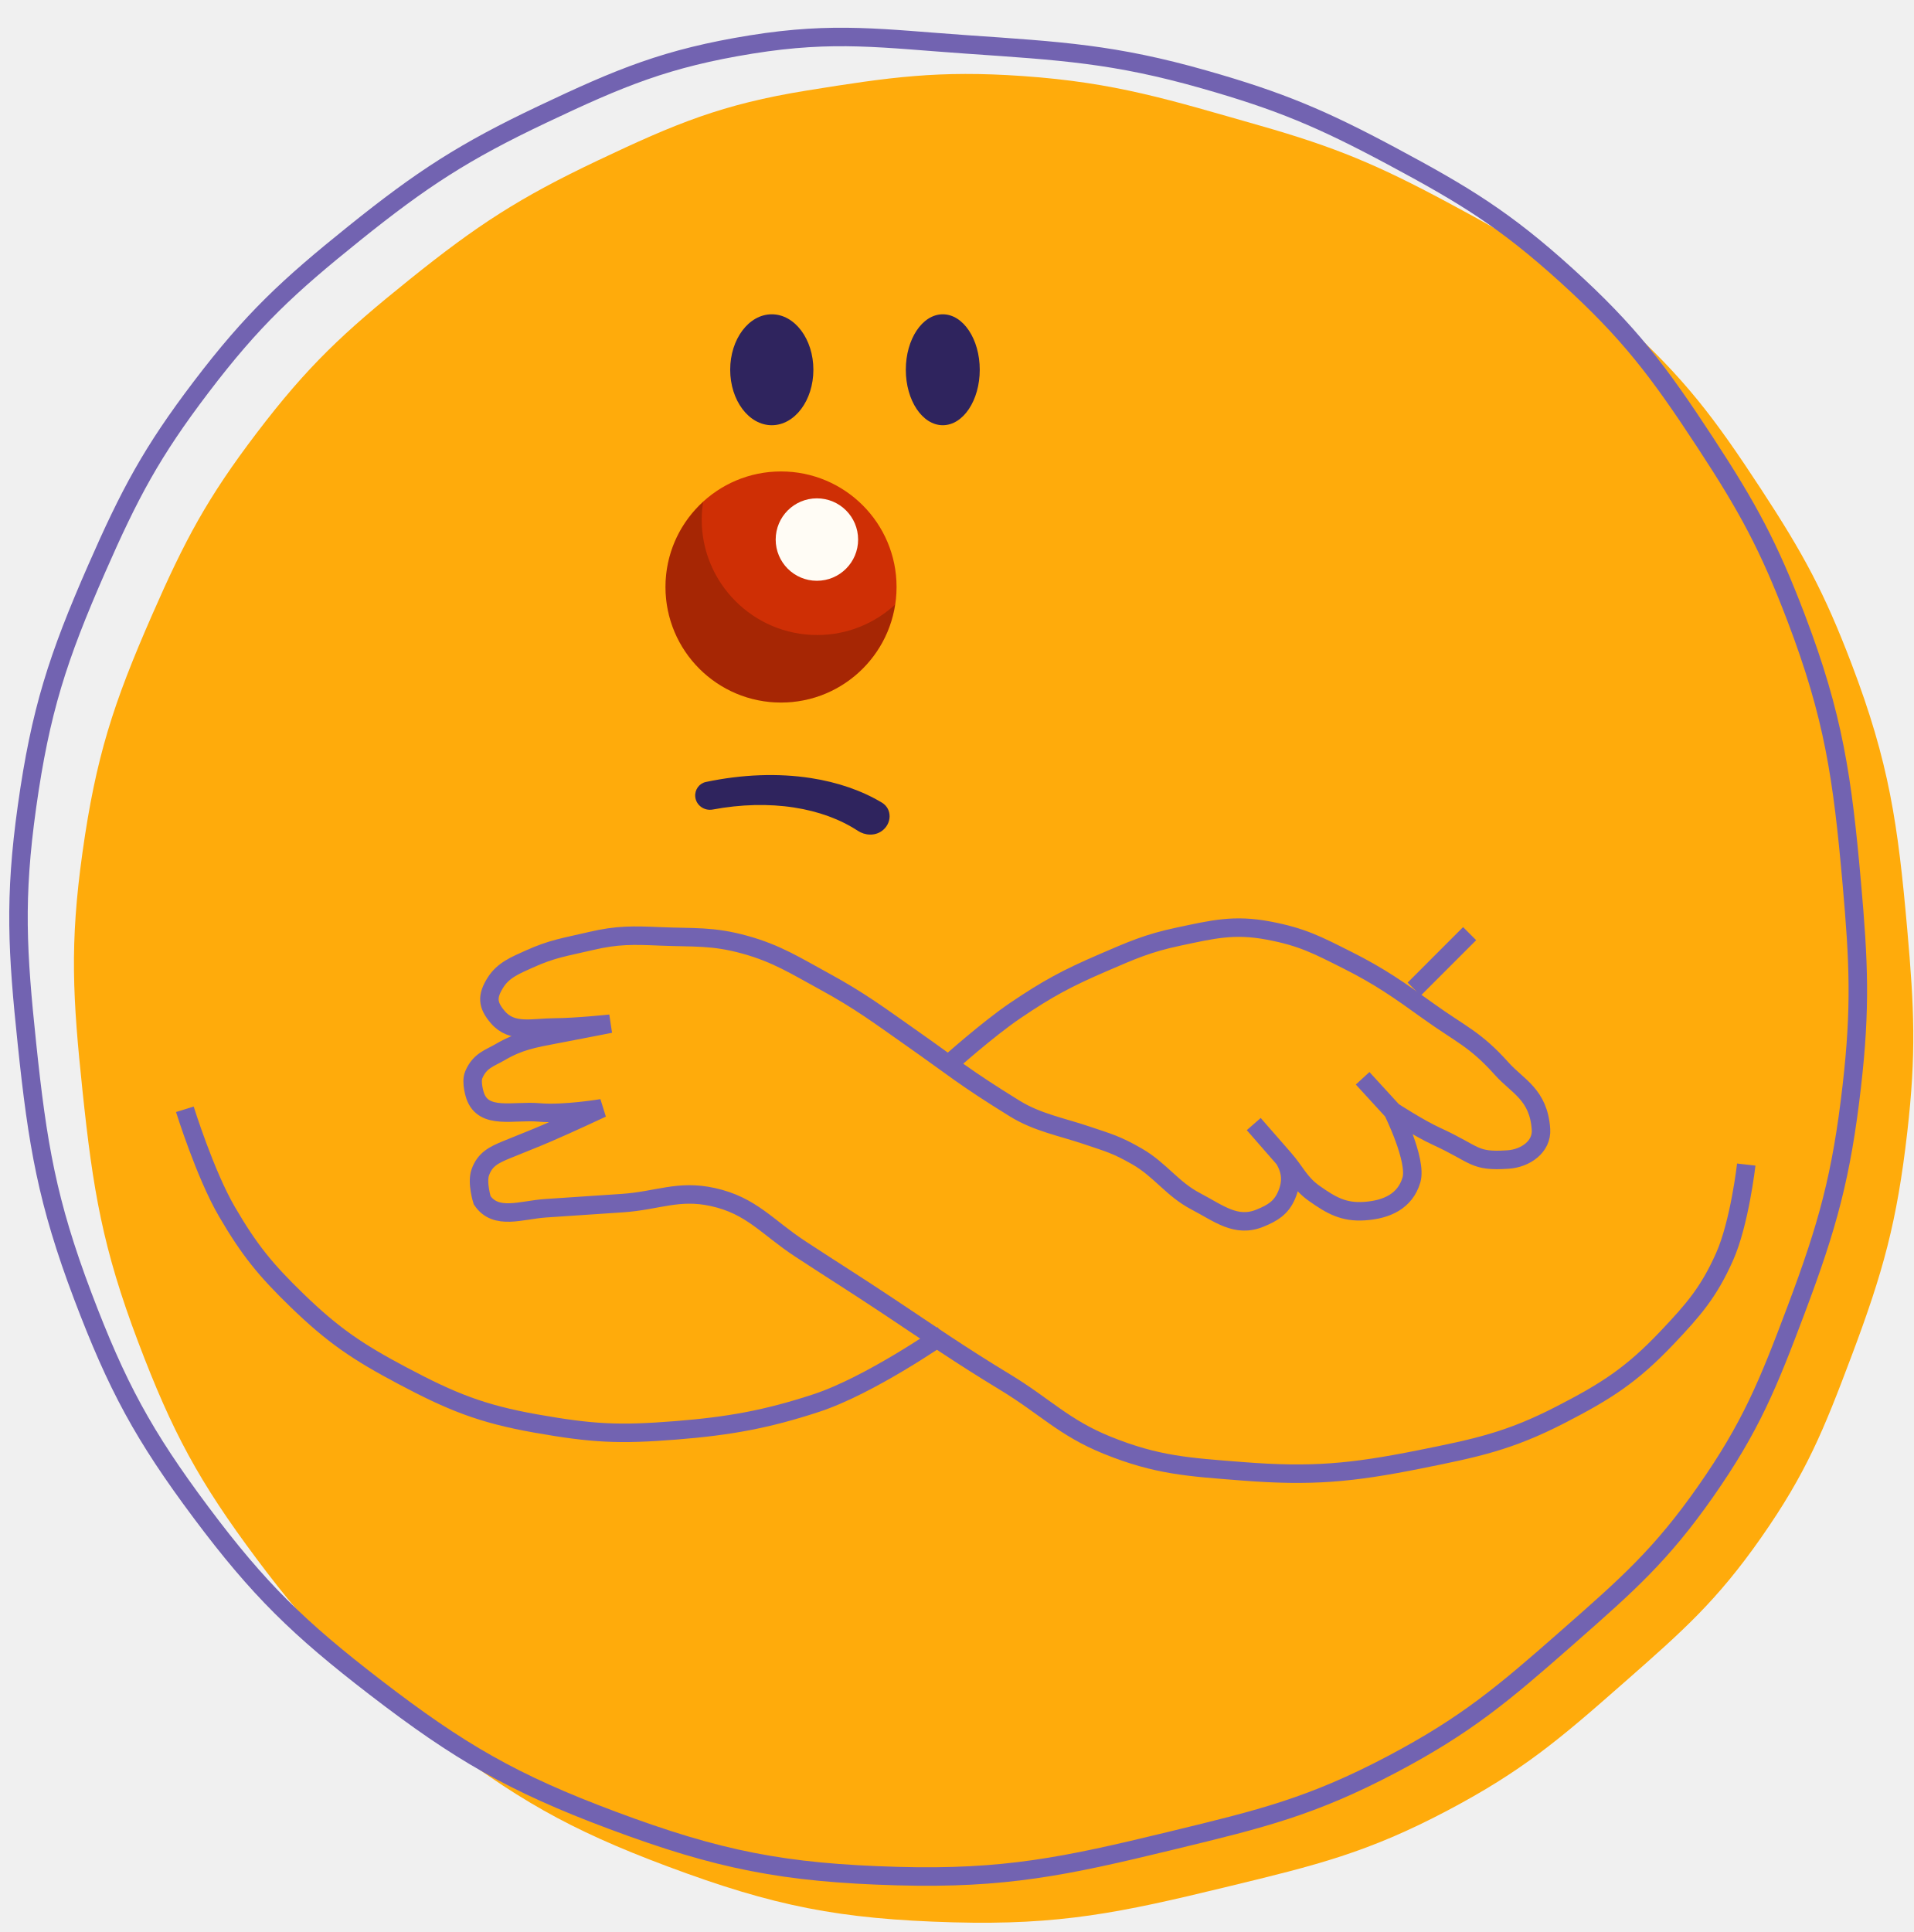
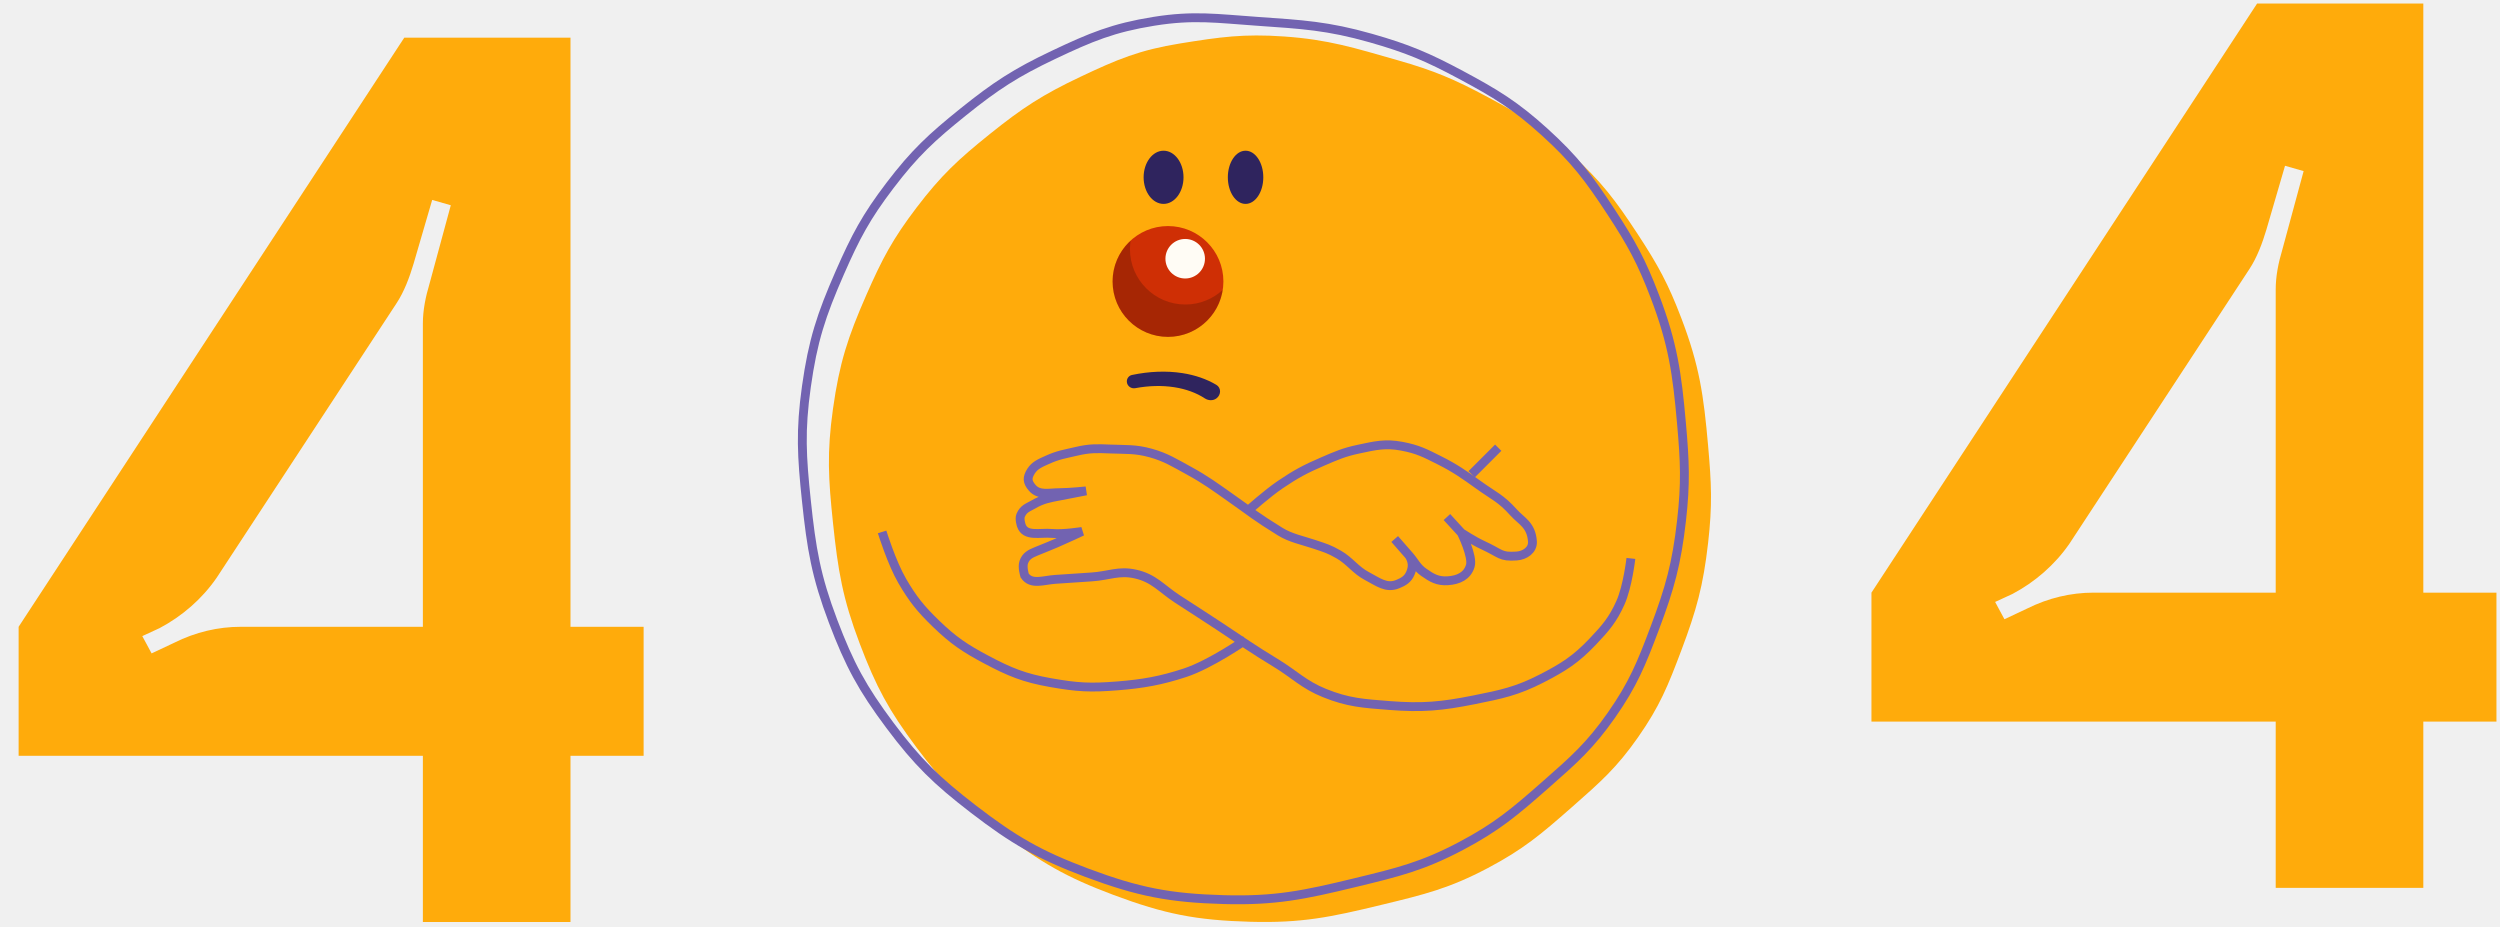
- <svg xmlns="http://www.w3.org/2000/svg" id="notFound" width="207" height="209" viewBox="0 0 207 209" fill="none">
-   <path d="M169 148.036C168.264 154.434 167.276 158.011 165 164.036C162.994 169.345 161.763 172.391 158.5 177.036C155.324 181.556 152.88 183.697 148.808 187.265L148.5 187.536C143.977 191.501 141.323 193.734 136 196.536C130.253 199.56 126.551 200.454 120.327 201.957L120 202.036C112.537 203.838 108.175 204.748 100.5 204.536C92.347 204.31 87.643 203.384 80 200.536C72.874 197.88 69.035 195.664 63 191.036C57.522 186.835 54.642 184.058 50.5 178.536C46.358 173.013 44.452 169.489 42 163.036C39.442 156.304 38.754 152.197 38 145.036C37.305 138.433 37.074 134.61 38 128.036C38.966 121.183 40.213 117.37 43 111.036C45.361 105.671 46.944 102.695 50.5 98.036C54.186 93.207 56.758 90.832 61.5 87.036C66.364 83.142 69.367 81.197 75 78.536C80.583 75.898 83.903 74.515 90 73.536C95.977 72.576 99.462 73.117 105.5 73.536C112.194 74 116.044 74.205 122.5 76.036C127.977 77.589 130.977 78.856 136 81.536C141.208 84.314 144.118 86.08 148.5 90.036C153.028 94.123 155.149 96.938 158.5 102.036C161.523 106.633 163.035 109.397 165 114.536C167.709 121.618 168.329 125.983 169 133.536C169.501 139.176 169.647 142.41 169 148.036Z" fill="white" stroke="#7263B1" stroke-width="2" />
-   <path d="M206.348 122.488C205.238 132.167 203.751 137.577 200.32 146.691C197.297 154.722 195.442 159.33 190.524 166.355C185.737 173.193 182.054 176.433 175.918 181.83L175.453 182.238C168.636 188.236 164.637 191.615 156.615 195.853C147.953 200.428 142.374 201.78 132.993 204.053L132.501 204.172C121.254 206.899 114.68 208.276 103.113 207.954C90.825 207.612 83.737 206.212 72.218 201.903C61.478 197.886 55.693 194.534 46.598 187.533C38.342 181.178 34.002 176.979 27.76 168.624C21.517 160.27 18.645 154.94 14.949 145.178C11.095 134.996 10.057 128.783 8.921 117.95C7.874 107.962 7.525 102.178 8.921 92.234C10.377 81.869 12.256 76.1 16.456 66.519C20.014 58.404 22.4 53.901 27.76 46.854C33.315 39.549 37.19 35.958 44.337 30.215C51.667 24.325 56.193 21.382 64.683 17.357C73.097 13.367 78.101 11.275 87.289 9.793C96.296 8.341 101.548 7.593 110.649 8.227C120.737 8.929 126.54 10.805 136.269 13.575C144.523 15.925 149.045 17.841 156.615 21.895C164.464 26.098 168.849 28.769 175.453 34.752C182.277 40.936 185.474 45.194 190.524 52.905C195.079 59.859 197.358 64.039 200.32 71.813C204.402 82.526 205.336 89.129 206.348 100.554C207.104 109.086 207.324 113.978 206.348 122.488Z" fill="#FFAB0B" />
-   <path d="M200.348 117.495C199.238 127.173 197.751 132.583 194.32 141.696C191.297 149.727 189.442 154.334 184.524 161.359C179.737 168.196 176.054 171.435 169.918 176.832L169.453 177.241C162.636 183.238 158.637 186.616 150.615 190.854C141.953 195.429 136.374 196.781 126.993 199.053L126.501 199.173C115.254 201.899 108.68 203.276 97.113 202.954C84.825 202.612 77.737 201.212 66.218 196.904C55.478 192.887 49.693 189.535 40.598 182.535C32.342 176.18 28.002 171.981 21.76 163.628C15.517 155.274 12.645 149.944 8.949 140.183C5.095 130.002 4.057 123.789 2.921 112.957C1.874 102.971 1.525 97.187 2.921 87.244C4.377 76.879 6.256 71.111 10.457 61.531C14.014 53.416 16.4 48.914 21.76 41.868C27.315 34.563 31.19 30.972 38.337 25.23C45.667 19.34 50.193 16.398 58.683 12.373C67.097 8.384 72.101 6.291 81.289 4.81C90.296 3.358 95.548 4.177 104.649 4.81C114.738 5.512 120.54 5.822 130.269 8.592C138.523 10.941 143.045 12.857 150.615 16.91C158.464 21.114 162.849 23.784 169.453 29.767C176.277 35.95 179.474 40.208 184.524 47.918C189.079 54.872 191.358 59.051 194.32 66.825C198.402 77.537 199.336 84.139 200.348 95.563C201.104 104.094 201.324 108.986 200.348 117.495Z" stroke="#7263B1" stroke-width="2" />
-   <path d="M102.656 115.104C102.656 115.104 106.858 111.343 109.839 109.323C113.335 106.954 115.455 105.816 119.334 104.145C122.422 102.814 124.182 102.026 127.472 101.329C131.224 100.534 133.502 99.958 137.27 100.673C140.901 101.362 142.51 102.227 145.812 103.886C149.249 105.612 151.386 107.112 154.507 109.36C158.065 111.922 159.572 112.371 162.497 115.638C164.19 117.528 166.468 118.4 166.72 122.168C166.846 124.053 165.038 125.309 163.154 125.435C159.385 125.688 159.739 124.907 155.415 122.925C153.502 122.049 150.691 120.214 150.691 120.214M147.424 116.647L150.691 120.214M150.691 120.214C150.691 120.214 153.332 125.528 152.703 127.649C152.021 129.951 150.025 130.857 147.63 131.017C145.369 131.169 144.039 130.404 142.203 129.11C140.612 127.988 140.204 126.821 138.923 125.355M135.643 121.6C135.643 121.6 137.642 123.889 138.923 125.355M138.923 125.355C139.723 126.681 139.804 127.891 139.188 129.312C138.602 130.665 137.69 131.216 136.325 131.774C133.735 132.835 131.871 131.264 129.391 129.968C126.803 128.615 125.542 126.548 123.008 125.096C120.773 123.816 119.996 123.636 117.556 122.812C114.857 121.9 112.215 121.422 109.792 119.925C104.264 116.51 103.373 115.633 98.686 112.342C95.097 109.822 93.037 108.263 89.187 106.164C86.058 104.458 84.029 103.148 80.594 102.198C77.078 101.225 75.095 101.451 71.449 101.296C68.502 101.171 66.784 101.123 63.913 101.801C61.189 102.445 59.779 102.606 57.231 103.763C55.784 104.419 54.464 104.934 53.614 106.276C52.667 107.771 52.712 108.703 53.866 110.044C55.405 111.833 57.637 111.159 59.997 111.148C62.375 111.136 66.026 110.744 66.026 110.744C66.026 110.744 62.437 111.448 60.047 111.901C57.729 112.341 56.154 112.619 54.119 113.813C52.989 114.475 51.908 114.718 51.256 116.275C50.914 117.092 51.407 118.536 51.407 118.536C52.322 121.181 55.554 120.092 58.341 120.343C60.986 120.581 65.124 119.889 65.124 119.889C65.124 119.889 61.564 121.562 59.246 122.554C57.531 123.288 57.036 123.459 54.825 124.364C53.375 124.958 52.456 125.437 51.962 126.827C51.568 127.939 52.164 129.841 52.164 129.841C53.652 132.04 56.387 130.883 59.035 130.706C62.273 130.489 64.088 130.367 67.326 130.151C71.152 129.894 73.378 128.67 77.123 129.494C81.319 130.418 82.99 132.752 86.584 135.106C90.438 137.631 92.245 138.733 96.082 141.283C100.852 144.454 103.848 146.551 108.746 149.519C113.086 152.15 115.097 154.448 119.802 156.349C125.175 158.521 128.596 158.704 134.374 159.158C141.873 159.749 146.217 159.35 153.592 157.871C159.695 156.648 163.254 155.914 168.79 153.068C173.74 150.524 176.513 148.762 180.343 144.724C183.228 141.682 184.858 139.806 186.571 135.979C188.21 132.317 188.929 125.98 188.929 125.98" stroke="#7263B1" stroke-width="2" />
-   <path d="M20 120C20 120 22.188 127.031 24.556 131.084C26.959 135.198 28.701 137.352 32.148 140.69C36.058 144.476 38.694 146.25 43.537 148.818C48.809 151.614 52.056 152.946 57.963 153.991C64.089 155.074 66.942 155.225 73.148 154.73C78.833 154.277 82.93 153.551 88.333 151.774C94.118 149.872 102 144.385 102 144.385" stroke="#7263B1" stroke-width="2" />
-   <path d="M153 107L159 101" stroke="#7263B1" stroke-width="2" />
-   <ellipse cx="4" cy="6" rx="4" ry="6" transform="matrix(-1 0 0 1 106 34)" fill="#2F245E" />
-   <ellipse cx="4.5" cy="6" rx="4.5" ry="6" transform="matrix(-1 0 0 1 88 34)" fill="#2F245E" />
-   <path d="M95.411 89.89C96.498 89.105 96.555 87.507 95.404 86.819C93.227 85.519 90.622 84.617 87.719 84.169C84.174 83.621 80.29 83.768 76.374 84.592C75.639 84.746 75.151 85.436 75.219 86.184C75.303 87.113 76.195 87.745 77.111 87.573C80.149 87.006 83.148 86.928 85.903 87.354C88.546 87.761 90.894 88.621 92.803 89.871C93.598 90.392 94.641 90.447 95.411 89.89Z" fill="#2F245E" />
-   <path d="M72 63.5C72 70.403 77.597 76 84.5 76C91.403 76 97 70.403 97 63.5C97 56.597 91.403 51 84.5 51C77.597 51 72 56.597 72 63.5Z" fill="#CF2F05" />
-   <path d="M83.922 58.369C83.922 60.832 85.918 62.828 88.381 62.828C90.844 62.828 92.84 60.832 92.84 58.369C92.84 55.906 90.844 53.91 88.381 53.91C85.918 53.91 83.922 55.906 83.922 58.369Z" fill="#FFFCF5" />
+ <svg xmlns="http://www.w3.org/2000/svg" width="564" height="209" viewBox="0 0 564 209" fill="none">
+   <path d="M348 148.036C347.264 154.434 346.276 158.011 344 164.036C341.994 169.345 340.763 172.391 337.5 177.036C334.324 181.556 331.88 183.697 327.808 187.265L327.5 187.536C322.977 191.501 320.323 193.734 315 196.536C309.253 199.56 305.551 200.454 299.327 201.957L299 202.036C291.537 203.838 287.175 204.748 279.5 204.536C271.347 204.31 266.643 203.384 259 200.536C251.874 197.88 248.035 195.664 242 191.036C236.522 186.835 233.642 184.058 229.5 178.536C225.358 173.013 223.452 169.489 221 163.036C218.442 156.304 217.754 152.197 217 145.036C216.305 138.433 216.073 134.61 217 128.036C217.966 121.183 219.213 117.37 222 111.036C224.361 105.671 225.944 102.695 229.5 98.036C233.186 93.207 235.757 90.832 240.5 87.036C245.364 83.142 248.367 81.197 254 78.536C259.583 75.898 262.904 74.515 269 73.536C274.977 72.576 278.461 73.117 284.5 73.536C291.194 74 295.044 74.205 301.5 76.036C306.977 77.589 309.977 78.856 315 81.536C320.208 84.314 323.118 86.08 327.5 90.036C332.028 94.123 334.149 96.938 337.5 102.036C340.523 106.633 342.035 109.397 344 114.536C346.709 121.618 347.329 125.983 348 133.536C348.501 139.176 348.647 142.41 348 148.036Z" fill="white" stroke="#7263B1" stroke-width="2" />
+   <path d="M385.348 122.488C384.238 132.167 382.751 137.577 379.32 146.691C376.297 154.722 374.442 159.33 369.524 166.355C364.737 173.193 361.054 176.433 354.918 181.83L354.453 182.238C347.636 188.236 343.637 191.615 335.615 195.853C326.953 200.428 321.374 201.78 311.993 204.053L311.501 204.172C300.254 206.899 293.68 208.276 282.113 207.954C269.825 207.612 262.737 206.212 251.218 201.903C240.478 197.886 234.693 194.534 225.598 187.533C217.342 181.178 213.002 176.979 206.76 168.624C200.517 160.27 197.645 154.94 193.949 145.178C190.095 134.996 189.057 128.783 187.921 117.95C186.874 107.962 186.525 102.178 187.921 92.234C189.377 81.869 191.256 76.1 195.456 66.519C199.014 58.404 201.4 53.901 206.76 46.854C212.315 39.549 216.19 35.958 223.337 30.215C230.667 24.325 235.193 21.382 243.683 17.357C252.097 13.367 257.101 11.275 266.289 9.793C275.296 8.341 280.548 7.593 289.649 8.227C299.737 8.929 305.54 10.805 315.269 13.575C323.523 15.925 328.045 17.841 335.615 21.895C343.464 26.098 347.849 28.769 354.453 34.752C361.277 40.936 364.474 45.194 369.524 52.905C374.079 59.859 376.358 64.039 379.32 71.813C383.402 82.526 384.336 89.129 385.348 100.554C386.104 109.086 386.324 113.978 385.348 122.488Z" fill="#FFAB0B" />
+   <path d="M379.348 117.495C378.238 127.173 376.751 132.583 373.32 141.696C370.297 149.727 368.442 154.334 363.524 161.359C358.737 168.196 355.054 171.435 348.918 176.832L348.453 177.241C341.636 183.238 337.637 186.616 329.615 190.854C320.953 195.429 315.374 196.781 305.993 199.053L305.501 199.173C294.254 201.899 287.68 203.276 276.113 202.954C263.825 202.612 256.737 201.212 245.218 196.904C234.478 192.887 228.693 189.535 219.598 182.535C211.342 176.18 207.002 171.981 200.76 163.628C194.517 155.274 191.645 149.944 187.949 140.183C184.095 130.002 183.057 123.789 181.921 112.957C180.874 102.971 180.525 97.187 181.921 87.244C183.377 76.879 185.256 71.111 189.456 61.531C193.014 53.416 195.4 48.914 200.76 41.868C206.315 34.563 210.19 30.972 217.337 25.23C224.667 19.34 229.193 16.398 237.683 12.373C246.097 8.384 251.101 6.291 260.289 4.81C269.296 3.358 274.548 4.177 283.649 4.81C293.738 5.512 299.54 5.822 309.269 8.592C317.523 10.941 322.045 12.857 329.615 16.91C337.464 21.114 341.849 23.784 348.453 29.767C355.277 35.95 358.474 40.208 363.524 47.918C368.079 54.872 370.358 59.051 373.32 66.825C377.402 77.537 378.336 84.139 379.348 95.563C380.104 104.094 380.324 108.986 379.348 117.495Z" stroke="#7263B1" stroke-width="2" />
+   <path d="M281.656 115.104C281.656 115.104 285.858 111.343 288.839 109.323C292.335 106.954 294.455 105.816 298.334 104.145C301.422 102.814 303.182 102.026 306.472 101.329C310.224 100.534 312.502 99.958 316.27 100.673C319.901 101.362 321.51 102.227 324.812 103.886C328.249 105.612 330.386 107.112 333.507 109.36C337.065 111.922 338.572 112.371 341.497 115.638C343.19 117.528 345.468 118.4 345.72 122.168C345.846 124.053 344.038 125.309 342.154 125.435C338.385 125.688 338.739 124.907 334.415 122.925C332.502 122.049 329.691 120.214 329.691 120.214M326.424 116.647L329.691 120.214M329.691 120.214C329.691 120.214 332.332 125.528 331.703 127.649C331.021 129.951 329.025 130.857 326.63 131.017C324.369 131.169 323.039 130.404 321.203 129.11C319.612 127.988 319.204 126.821 317.923 125.355M314.643 121.6C314.643 121.6 316.642 123.889 317.923 125.355M317.923 125.355C318.723 126.681 318.804 127.891 318.188 129.312C317.602 130.665 316.69 131.216 315.325 131.774C312.735 132.835 310.871 131.264 308.391 129.968C305.803 128.615 304.542 126.548 302.008 125.096C299.773 123.816 298.996 123.636 296.556 122.812C293.857 121.9 291.215 121.422 288.792 119.925C283.264 116.51 282.373 115.633 277.685 112.342C274.097 109.822 272.037 108.263 268.187 106.164C265.058 104.458 263.029 103.148 259.594 102.198C256.078 101.225 254.095 101.451 250.449 101.296C247.502 101.171 245.784 101.123 242.913 101.801C240.189 102.445 238.779 102.606 236.231 103.763C234.784 104.419 233.464 104.934 232.614 106.276C231.667 107.771 231.712 108.703 232.866 110.044C234.405 111.833 236.637 111.159 238.997 111.148C241.375 111.136 245.026 110.744 245.026 110.744C245.026 110.744 241.437 111.448 239.047 111.901C236.729 112.341 235.154 112.619 233.119 113.813C231.99 114.475 230.908 114.718 230.256 116.275C229.914 117.092 230.407 118.536 230.407 118.536C231.322 121.181 234.554 120.092 237.341 120.343C239.986 120.581 244.124 119.889 244.124 119.889C244.124 119.889 240.564 121.562 238.247 122.554C236.531 123.288 236.036 123.459 233.826 124.364C232.375 124.958 231.456 125.437 230.962 126.827C230.567 127.939 231.164 129.841 231.164 129.841C232.652 132.04 235.387 130.883 238.036 130.706C241.273 130.489 243.088 130.367 246.326 130.151C250.152 129.894 252.378 128.67 256.123 129.494C260.318 130.418 261.991 132.752 265.584 135.106C269.438 137.631 271.244 138.733 275.082 141.283C279.852 144.454 282.848 146.551 287.746 149.519C292.086 152.15 294.097 154.448 298.802 156.349C304.175 158.521 307.596 158.704 313.374 159.158C320.873 159.749 325.217 159.35 332.592 157.871C338.695 156.648 342.254 155.914 347.79 153.068C352.74 150.524 355.513 148.762 359.343 144.724C362.228 141.682 363.858 139.806 365.571 135.979C367.21 132.317 367.929 125.98 367.929 125.98" stroke="#7263B1" stroke-width="2" />
+   <path d="M199 120C199 120 201.188 127.031 203.556 131.084C205.96 135.198 207.701 137.352 211.148 140.69C215.058 144.476 217.694 146.25 222.537 148.818C227.809 151.614 231.056 152.946 236.963 153.991C243.089 155.074 245.942 155.225 252.148 154.73C257.833 154.277 261.93 153.551 267.333 151.774C273.118 149.872 281 144.385 281 144.385" stroke="#7263B1" stroke-width="2" />
+   <path d="M332 107L338 101" stroke="#7263B1" stroke-width="2" />
+   <ellipse cx="4" cy="6" rx="4" ry="6" transform="matrix(-1 0 0 1 285 34)" fill="#2F245E" />
+   <ellipse cx="4.5" cy="6" rx="4.5" ry="6" transform="matrix(-1 0 0 1 267 34)" fill="#2F245E" />
+   <path d="M274.411 89.89C275.498 89.105 275.555 87.507 274.404 86.819C272.227 85.519 269.622 84.617 266.72 84.169C263.174 83.621 259.29 83.768 255.374 84.592C254.639 84.746 254.151 85.436 254.219 86.184C254.303 87.113 255.195 87.745 256.111 87.573C259.149 87.006 262.148 86.928 264.903 87.354C267.546 87.761 269.894 88.621 271.803 89.871C272.598 90.392 273.641 90.447 274.411 89.89Z" fill="#2F245E" />
+   <path d="M251 63.5C251 70.403 256.597 76 263.5 76C270.403 76 276 70.403 276 63.5C276 56.597 270.403 51 263.5 51C256.597 51 251 56.597 251 63.5Z" fill="#CF2F05" />
+   <path d="M262.922 58.369C262.922 60.832 264.918 62.828 267.381 62.828C269.844 62.828 271.84 60.832 271.84 58.369C271.84 55.906 269.844 53.91 267.381 53.91C264.918 53.91 262.922 55.906 262.922 58.369Z" fill="#FFFCF5" />
  <g style="mix-blend-mode:multiply">
-     <path d="M76.076 54.283C75.983 54.908 75.918 55.542 75.918 56.196C75.918 63.099 81.515 68.695 88.418 68.695C91.664 68.695 94.612 67.445 96.832 65.412C95.909 71.41 90.75 76 84.5 76C77.597 76 72 70.403 72 63.5C72 59.843 73.576 56.569 76.076 54.283Z" fill="#CDD0D1" />
+     <path d="M255.076 54.283C254.983 54.908 254.918 55.542 254.918 56.195C254.918 63.098 260.515 68.695 267.418 68.695C270.664 68.695 273.612 67.445 275.832 65.412C274.909 71.41 269.75 75.999 263.5 75.999C256.597 75.999 251 70.402 251 63.499C251 59.843 252.576 56.568 255.076 54.283Z" fill="#CDD0D1" />
  </g>
+   <path d="M128.7 141.405H145.2V170.505H128.7V208.005H95.4V170.505H4.2V141.405L91.2 8.505H128.7V141.405ZM95.4 141.405V73.005C95.4 70.005 96 67.005 96.9 64.005L101.7 46.305L97.5 45.105L93.3 59.505C92.4 62.505 91.2 65.805 89.4 68.505L48.9 130.305C45.6 135.105 41.1 139.005 36 141.705L32.1 143.505L34.2 147.405L39.3 145.005C44.1 142.605 49.2 141.405 54.3 141.405H95.4Z" fill="#FFAB0B" />
+   <path d="M546.7 133.7H563.2V162.8H546.7V200.3H513.4V162.8H422.2V133.7L509.2 0.8H546.7V133.7ZM513.4 133.7V65.3C513.4 62.3 514 59.3 514.9 56.3L519.7 38.6L515.5 37.4L511.3 51.8C510.4 54.8 509.2 58.1 507.4 60.8L466.9 122.6C463.6 127.4 459.1 131.3 454 134L450.1 135.8L452.2 139.7L457.3 137.3C462.1 134.9 467.2 133.7 472.3 133.7H513.4Z" fill="#FFAB0B" />
</svg>
